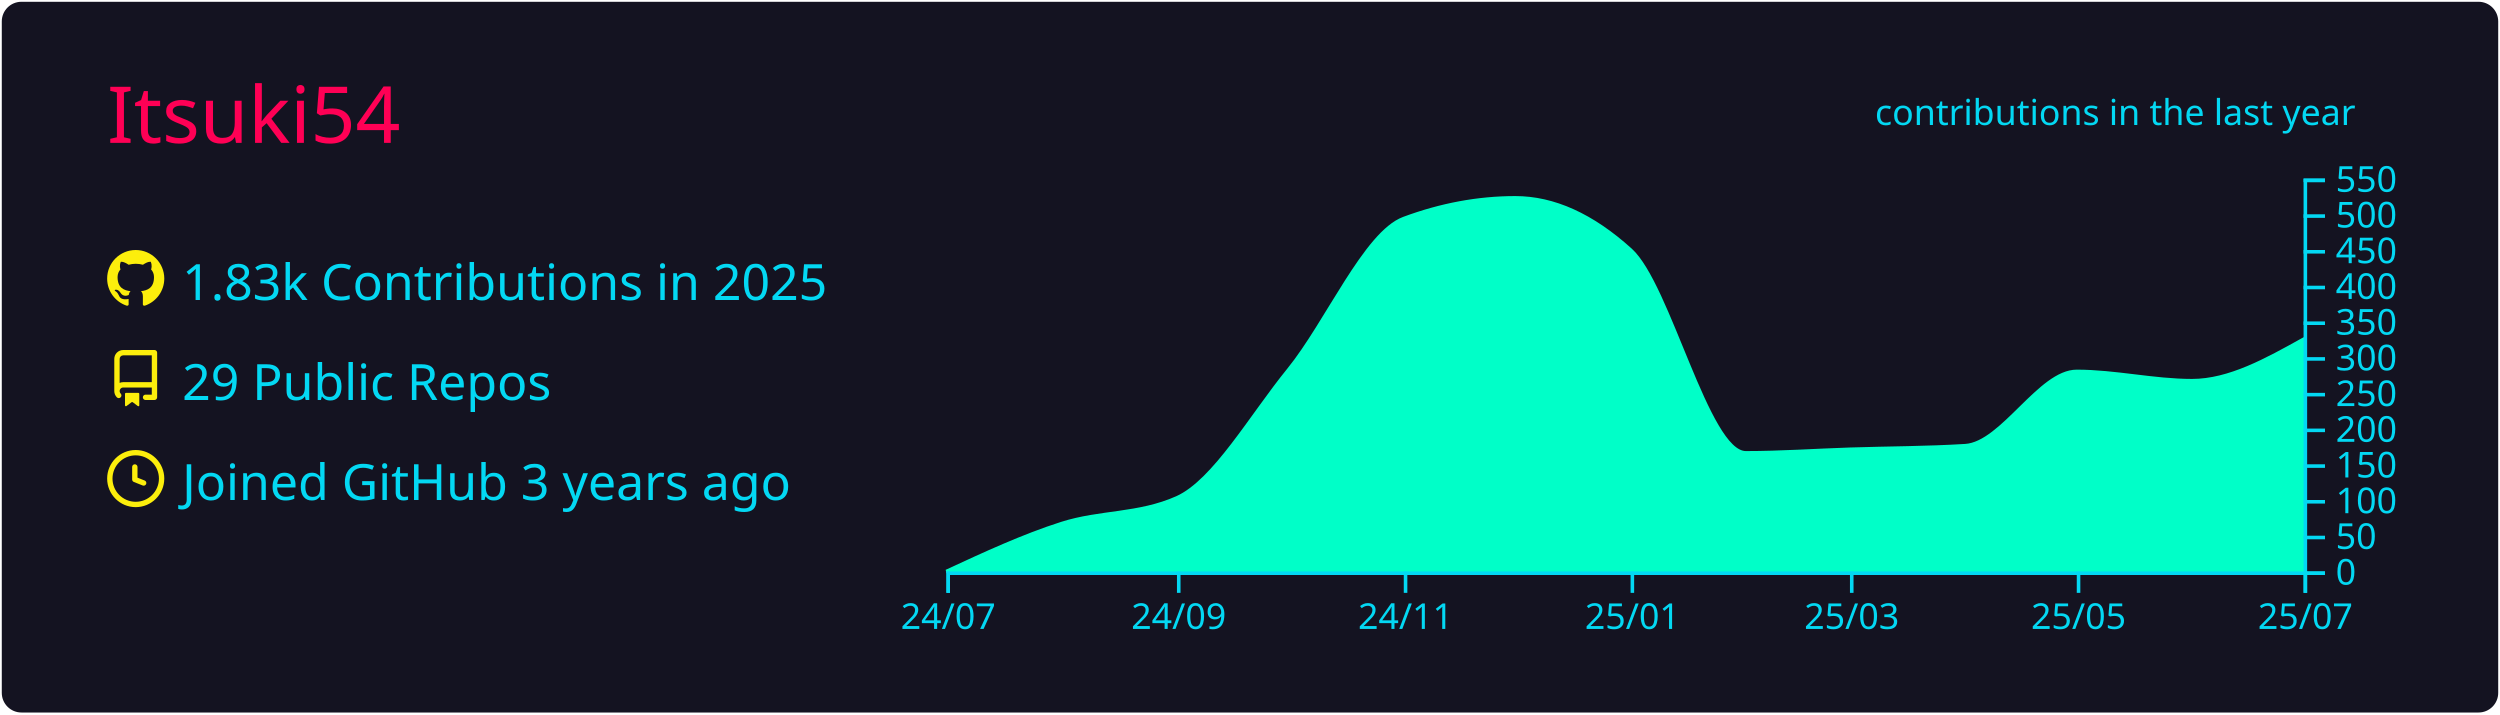
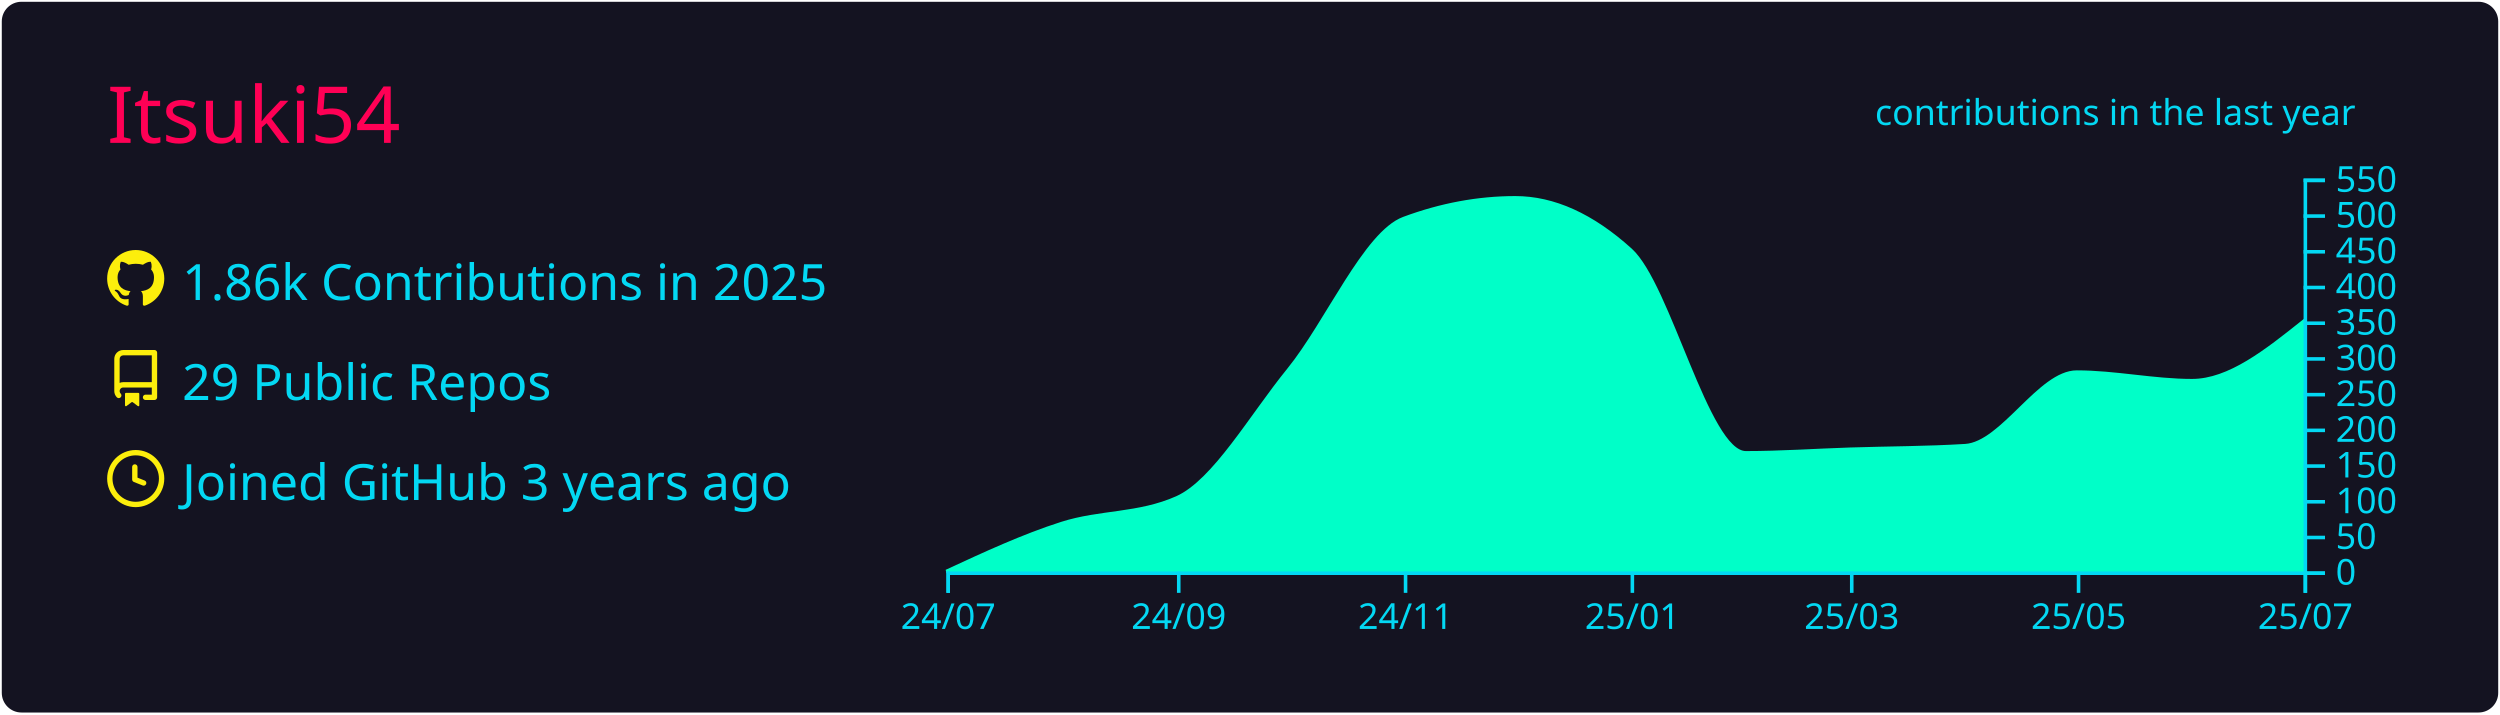
<svg xmlns="http://www.w3.org/2000/svg" width="700" height="200" viewBox="0 0 700 200">
  <style>* {
          font-family: 'Segoe UI', Ubuntu, "Helvetica Neue", Sans-Serif
        }</style>
  <rect x="1" y="1" rx="5" ry="5" height="99%" width="99.714%" stroke="#141321" stroke-width="1" fill="#141321" stroke-opacity="1" />
  <text x="30" y="40" style="font-size: 22px; fill: #ff0055;">Itsuki54</text>
  <g transform="translate(0,40)">
    <g transform="translate(30,30)">
      <g transform="translate(0,0)" width="14" height="14" fill="#fcee0c">
        <path fill-rule="evenodd" d="M8 0C3.58 0 0 3.58 0 8c0 3.54 2.29 6.53 5.47 7.59.4.07.55-.17.55-.38 0-.19-.01-.82-.01-1.49-2.01.37-2.53-.49-2.69-.94-.09-.23-.48-.94-.82-1.13-.28-.15-.68-.52-.01-.53.63-.01 1.08.58 1.23.82.72 1.21 1.87.87 2.33.66.07-.52.28-.87.51-1.07-1.78-.2-3.64-.89-3.64-3.95 0-.87.31-1.59.82-2.15-.08-.2-.36-1.02.08-2.12 0 0 .67-.21 2.2.82.64-.18 1.32-.27 2-.27.68 0 1.36.09 2 .27 1.53-1.04 2.2-.82 2.2-.82.44 1.1.16 1.92.08 2.12.51.56.82 1.27.82 2.15 0 3.07-1.87 3.75-3.65 3.95.29.25.54.73.54 1.48 0 1.07-.01 1.93-.01 2.2 0 .21.15.46.55.38A8.013 8.013 0 0016 8c0-4.42-3.58-8-8-8z" />
      </g>
      <g transform="translate(0,28)" width="14" height="14" fill="#fcee0c">
        <path fill-rule="evenodd" d="M2 2.5A2.5 2.5 0 014.5 0h8.75a.75.75 0 01.75.75v12.5a.75.75 0 01-.75.75h-2.5a.75.75 0 110-1.5h1.75v-2h-8a1 1 0 00-.714 1.7.75.75 0 01-1.072 1.05A2.495 2.495 0 012 11.5v-9zm10.5-1V9h-8c-.356 0-.694.074-1 .208V2.5a1 1 0 011-1h8zM5 12.25v3.25a.25.25 0 00.4.2l1.45-1.087a.25.25 0 01.3 0L8.6 15.7a.25.25 0 00.4-.2v-3.25a.25.25 0 00-.25-.25h-3.5a.25.25 0 00-.25.25z" />
      </g>
      <g transform="translate(0,56)" width="14" height="14" fill="#fcee0c">
        <path fill-rule="evenodd" d="M1.5 8a6.5 6.5 0 1113 0 6.5 6.5 0 01-13 0zM8 0a8 8 0 100 16A8 8 0 008 0zm.5 4.75a.75.75 0 00-1.5 0v3.5a.75.75 0 00.471.696l2.5 1a.75.75 0 00.557-1.392L8.5 7.742V4.75z" />
      </g>
-       <text x="21" y="14" style="fill: #03d8f3; font-size: 14px;">1.83k Contributions in 2025</text>
+       <text x="21" y="14" style="fill: #03d8f3; font-size: 14px;">1.86k Contributions in 2025</text>
      <text x="21" y="42" style="fill: #03d8f3; font-size: 14px;">29 Public Repos</text>
      <text x="21" y="70" style="fill: #03d8f3; font-size: 14px;">Joined GitHub 3 years ago</text>
    </g>
    <g color="#00ffc8" transform="translate(295,10)">
-       <path transform="translate(-30,0)" stroke="#00ffc8" fill="#00ffc8" opacity="1" d="M0,110C10.758,105.017,21.516,100.033,32.274,96.6C43.032,93.167,53.79,94.2,64.548,89.4C74.959,84.755,85.37,66.391,95.781,53.6C106.539,40.383,117.297,15.196,128.055,11.2C138.466,7.333,148.877,5.4,159.288,5.4C170.046,5.4,180.804,10.267,191.562,20C202.32,29.733,213.078,76.8,223.836,76.8C233.553,76.8,243.269,76.118,252.986,75.8C263.744,75.448,274.502,75.467,285.26,74.8C295.671,74.155,306.082,54,316.493,54C327.251,54,338.009,56.6,348.767,56.6C359.178,56.6,369.589,50.8,380,45L380,110C369.589,110,359.178,110,348.767,110C338.009,110,327.251,110,316.493,110C306.082,110,295.671,110,285.26,110C274.502,110,263.744,110,252.986,110C243.269,110,233.553,110,223.836,110C213.078,110,202.32,110,191.562,110C180.804,110,170.046,110,159.288,110C148.877,110,138.466,110,128.055,110C117.297,110,106.539,110,95.781,110C85.37,110,74.959,110,64.548,110C53.79,110,43.032,110,32.274,110C21.516,110,10.758,110,0,110Z" />
+       <path transform="translate(-30,0)" stroke="#00ffc8" fill="#00ffc8" opacity="1" d="M0,110C10.758,105.017,21.516,100.033,32.274,96.6C43.032,93.167,53.79,94.2,64.548,89.4C74.959,84.755,85.37,66.391,95.781,53.6C106.539,40.383,117.297,15.196,128.055,11.2C138.466,7.333,148.877,5.4,159.288,5.4C170.046,5.4,180.804,10.267,191.562,20C202.32,29.733,213.078,76.8,223.836,76.8C233.553,76.8,243.269,76.118,252.986,75.8C263.744,75.448,274.502,75.467,285.26,74.8C295.671,74.155,306.082,54.2,316.493,54.2C327.251,54.2,338.009,56.6,348.767,56.6C359.178,56.6,369.589,48.3,380,40L380,110C369.589,110,359.178,110,348.767,110C338.009,110,327.251,110,316.493,110C306.082,110,295.671,110,285.26,110C274.502,110,263.744,110,252.986,110C243.269,110,233.553,110,223.836,110C213.078,110,202.32,110,191.562,110C180.804,110,170.046,110,159.288,110C148.877,110,138.466,110,128.055,110C117.297,110,106.539,110,95.781,110C85.37,110,74.959,110,64.548,110C53.79,110,43.032,110,32.274,110C21.516,110,10.758,110,0,110Z" />
      <g color="#03d8f3" transform="translate(-30,110)" fill="none" font-size="10" font-family="sans-serif" text-anchor="middle">
        <path class="domain" stroke="currentColor" d="M0.5,6V0.5H380.5V6" />
        <g class="tick" opacity="1" transform="translate(0.5,0)">
          <line stroke="currentColor" y2="6" />
          <text fill="currentColor" y="9" dy="0.71em">24/07</text>
        </g>
        <g class="tick" opacity="1" transform="translate(65.04795,0)">
          <line stroke="currentColor" y2="6" />
          <text fill="currentColor" y="9" dy="0.71em">24/09</text>
        </g>
        <g class="tick" opacity="1" transform="translate(128.5548,0)">
          <line stroke="currentColor" y2="6" />
          <text fill="currentColor" y="9" dy="0.71em">24/11</text>
        </g>
        <g class="tick" opacity="1" transform="translate(192.0616,0)">
          <line stroke="currentColor" y2="6" />
          <text fill="currentColor" y="9" dy="0.71em">25/01</text>
        </g>
        <g class="tick" opacity="1" transform="translate(253.4863,0)">
          <line stroke="currentColor" y2="6" />
          <text fill="currentColor" y="9" dy="0.71em">25/03</text>
        </g>
        <g class="tick" opacity="1" transform="translate(316.9932,0)">
          <line stroke="currentColor" y2="6" />
          <text fill="currentColor" y="9" dy="0.71em">25/05</text>
        </g>
        <g class="tick" opacity="1" transform="translate(380.5,0)">
          <line stroke="currentColor" y2="6" />
          <text fill="currentColor" y="9" dy="0.71em">25/07</text>
        </g>
      </g>
      <g color="#03d8f3" transform="translate(350,0)" fill="none" font-size="10" font-family="sans-serif" text-anchor="start">
        <path class="domain" stroke="currentColor" d="M6,110.5H0.5V0.5H6" />
        <g class="tick" opacity="1" transform="translate(0,110.5)">
          <line stroke="currentColor" x2="6" />
          <text fill="currentColor" x="9" dy="0.32em">0</text>
        </g>
        <g class="tick" opacity="1" transform="translate(0,100.5)">
          <line stroke="currentColor" x2="6" />
          <text fill="currentColor" x="9" dy="0.32em">50</text>
        </g>
        <g class="tick" opacity="1" transform="translate(0,90.5)">
          <line stroke="currentColor" x2="6" />
          <text fill="currentColor" x="9" dy="0.32em">100</text>
        </g>
        <g class="tick" opacity="1" transform="translate(0,80.5)">
          <line stroke="currentColor" x2="6" />
          <text fill="currentColor" x="9" dy="0.32em">150</text>
        </g>
        <g class="tick" opacity="1" transform="translate(0,70.5)">
          <line stroke="currentColor" x2="6" />
          <text fill="currentColor" x="9" dy="0.32em">200</text>
        </g>
        <g class="tick" opacity="1" transform="translate(0,60.5)">
          <line stroke="currentColor" x2="6" />
          <text fill="currentColor" x="9" dy="0.32em">250</text>
        </g>
        <g class="tick" opacity="1" transform="translate(0,50.5)">
          <line stroke="currentColor" x2="6" />
          <text fill="currentColor" x="9" dy="0.32em">300</text>
        </g>
        <g class="tick" opacity="1" transform="translate(0,40.5)">
          <line stroke="currentColor" x2="6" />
          <text fill="currentColor" x="9" dy="0.32em">350</text>
        </g>
        <g class="tick" opacity="1" transform="translate(0,30.5)">
          <line stroke="currentColor" x2="6" />
          <text fill="currentColor" x="9" dy="0.32em">400</text>
        </g>
        <g class="tick" opacity="1" transform="translate(0,20.5)">
          <line stroke="currentColor" x2="6" />
          <text fill="currentColor" x="9" dy="0.32em">450</text>
        </g>
        <g class="tick" opacity="1" transform="translate(0,10.5)">
          <line stroke="currentColor" x2="6" />
          <text fill="currentColor" x="9" dy="0.32em">500</text>
        </g>
        <g class="tick" opacity="1" transform="translate(0,0.5)">
          <line stroke="currentColor" x2="6" />
          <text fill="currentColor" x="9" dy="0.32em">550</text>
        </g>
      </g>
      <g>
        <text y="-15" x="230" style="fill: #03d8f3; font-size: 10px;">contributions in the last year</text>
      </g>
    </g>
  </g>
</svg>
